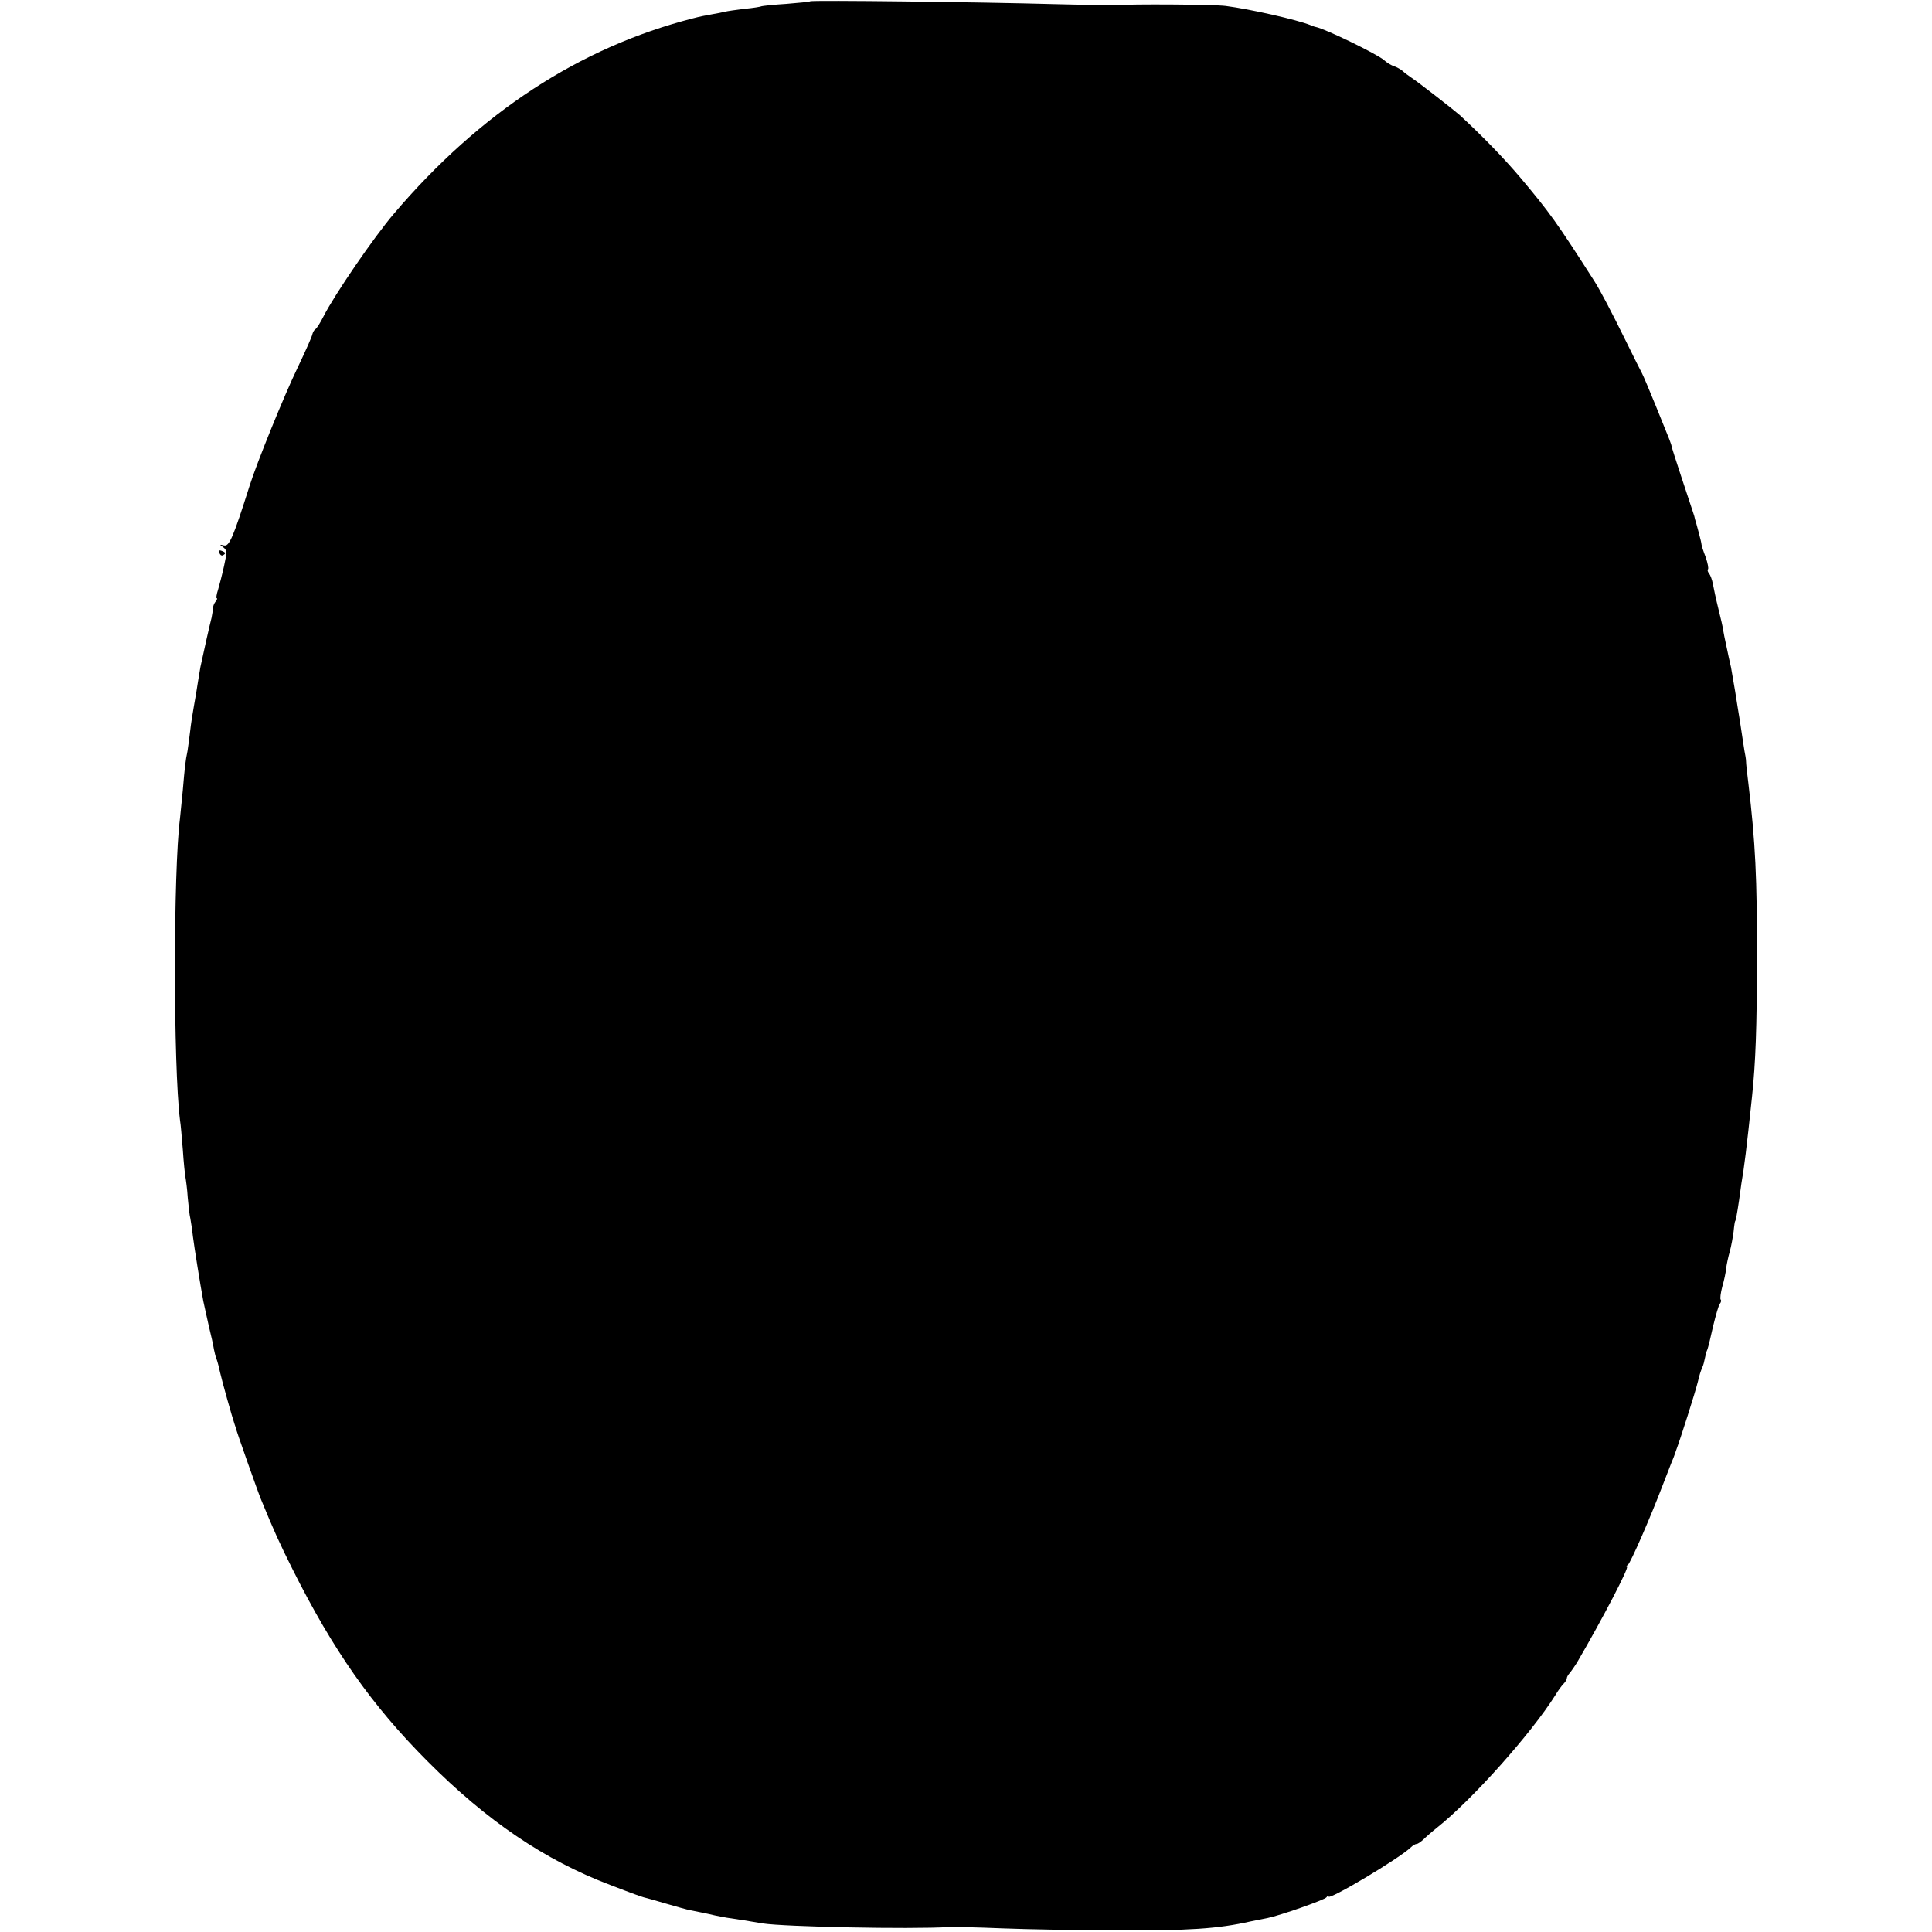
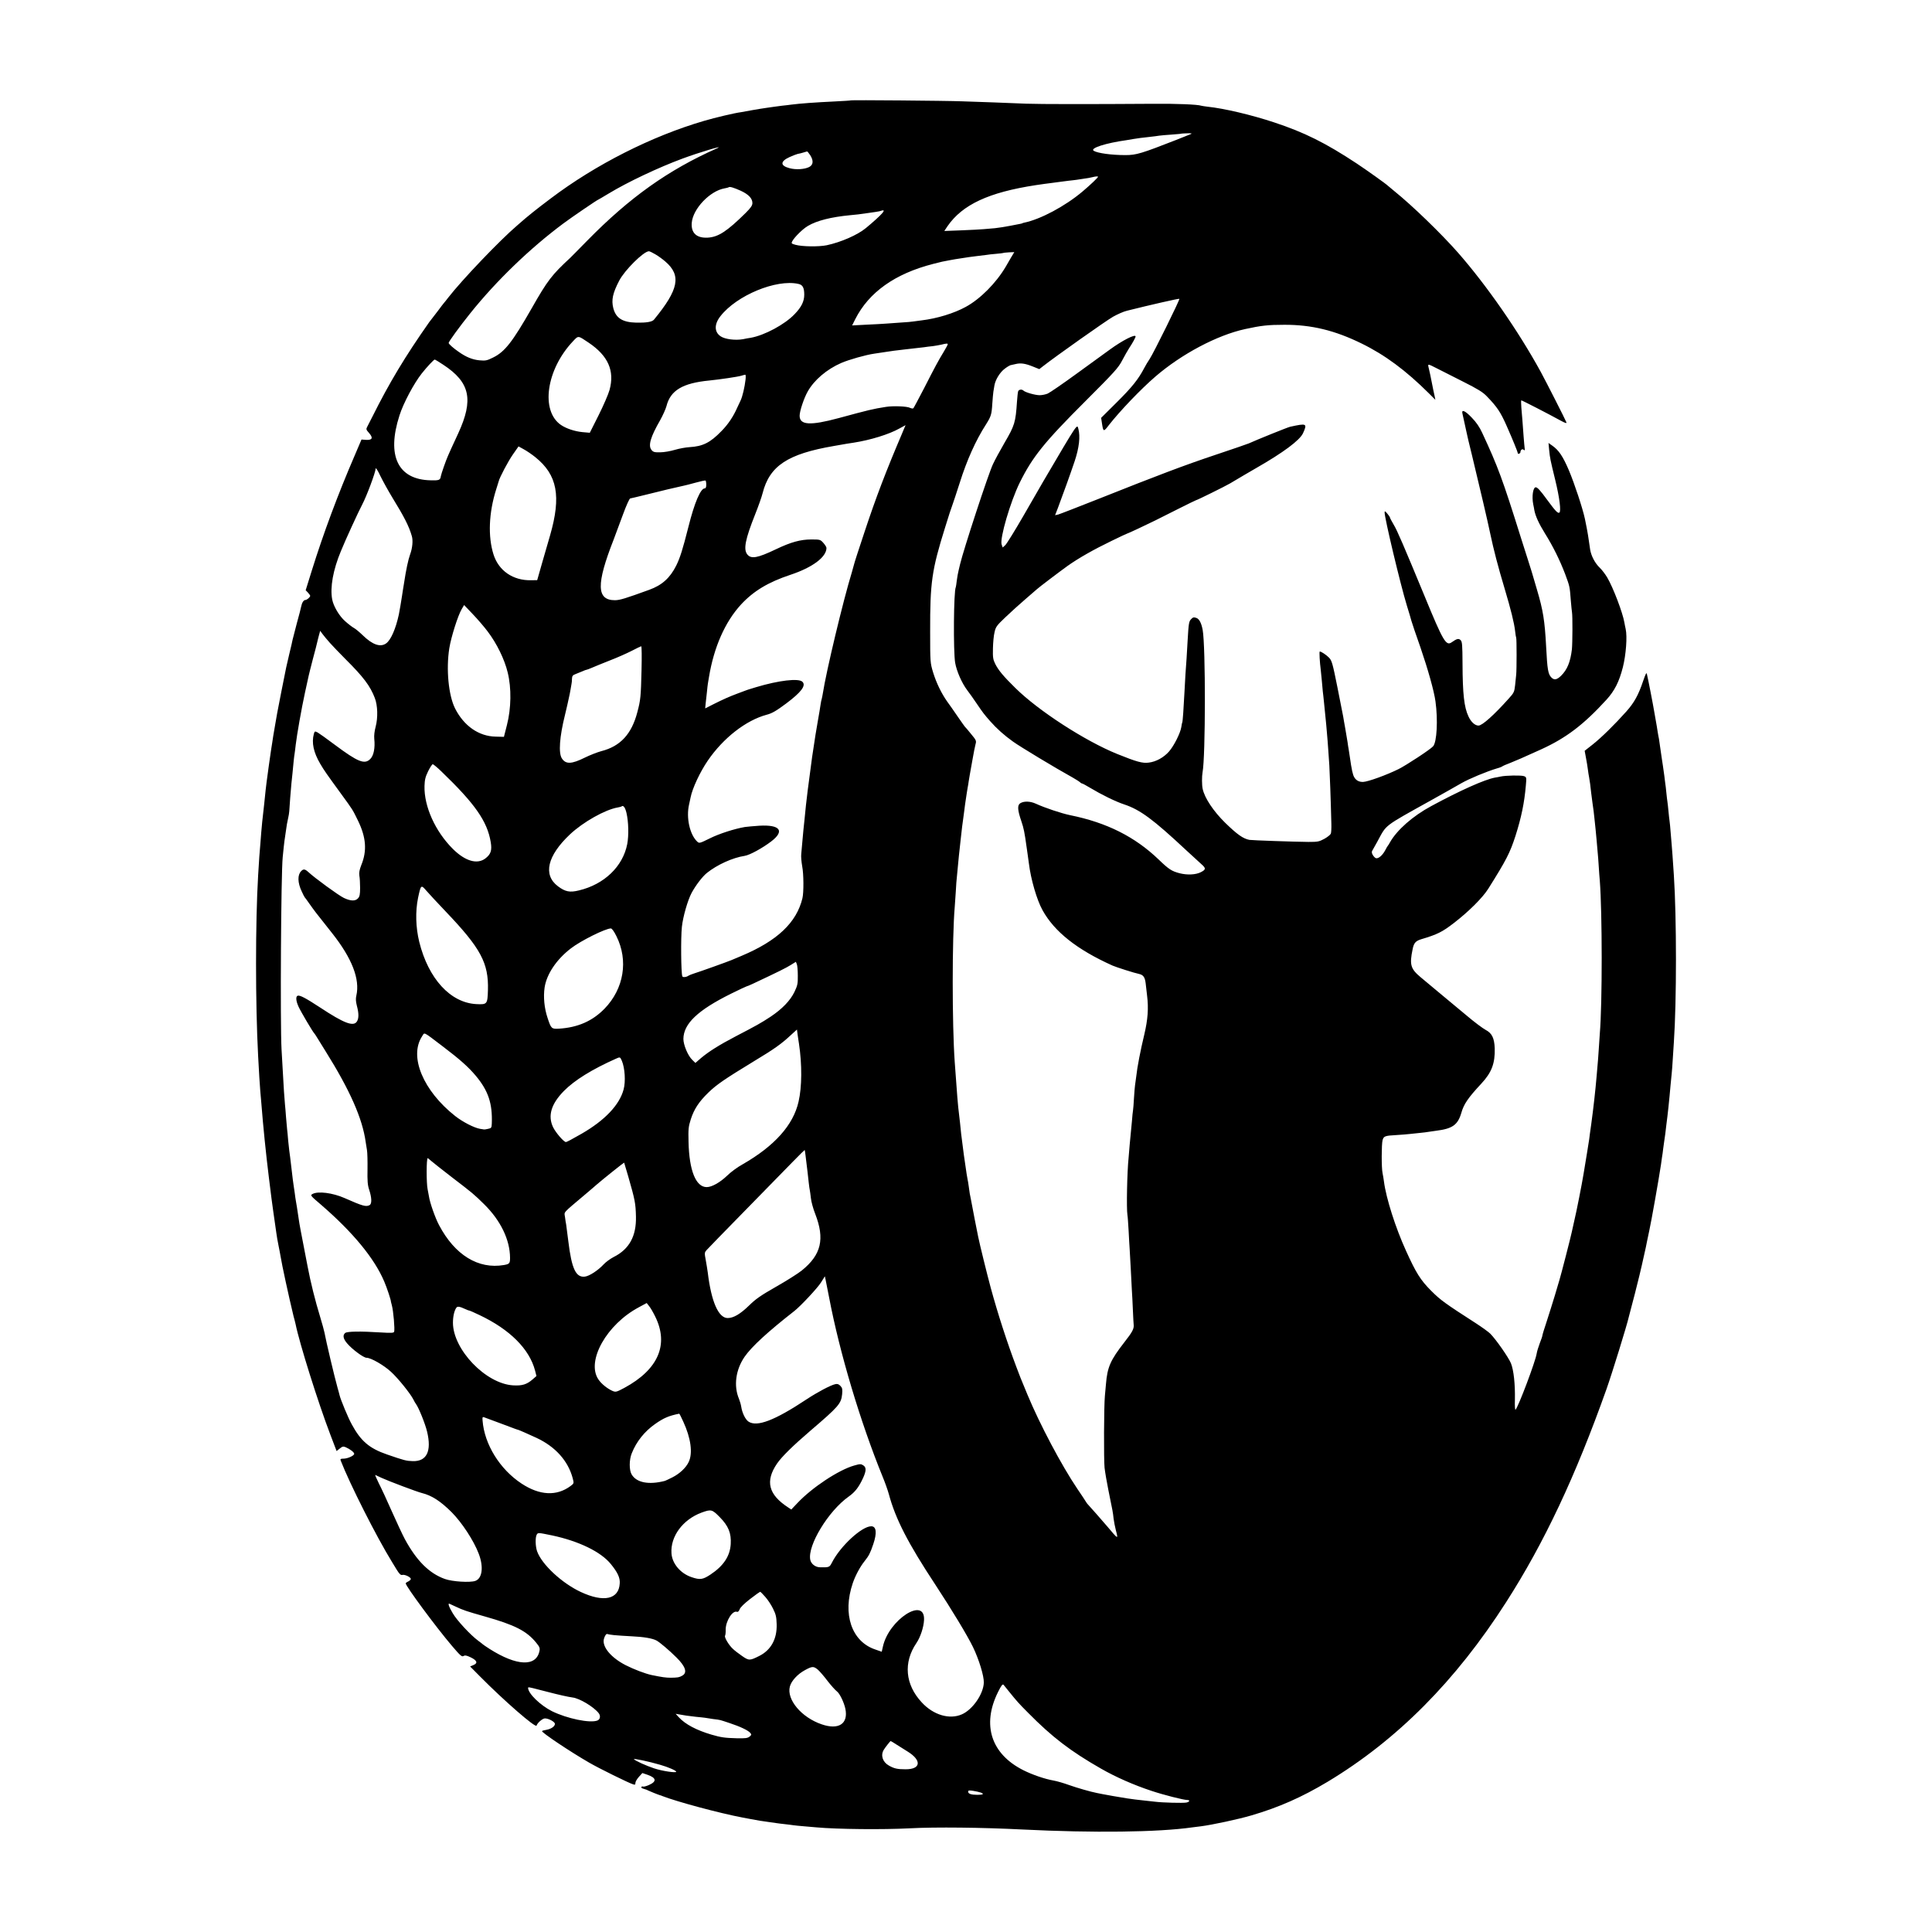
- <svg xmlns="http://www.w3.org/2000/svg" version="1.0" width="746pt" height="746pt" viewBox="0 0 746 746" preserveAspectRatio="xMidYMid meet">
-   <g transform="translate(0,746) scale(0.1,-0.1)" fill="#000000" stroke="none">
-     <path d="M3128 7455 c-1 -2 -43 -6 -92 -10 -50 -3 -92 -8 -95 -9 -3 -2 -33 -7 -66 -10 -33 -4 -67 -9 -75 -11 -8 -2 -31 -7 -50 -10 -19 -3 -53 -10 -75 -16 -437 -112 -822 -364 -1153 -753 -78 -91 -231 -315 -273 -398 -12 -24 -26 -46 -31 -49 -5 -3 -10 -12 -12 -20 -1 -8 -27 -66 -57 -129 -51 -105 -158 -369 -185 -455 -64 -202 -79 -236 -99 -231 -18 4 -18 4 -3 -7 15 -12 15 -19 3 -73 -7 -32 -18 -74 -23 -91 -6 -18 -8 -33 -5 -33 3 0 1 -6 -4 -12 -6 -7 -11 -20 -11 -28 0 -8 -3 -24 -5 -35 -5 -18 -33 -142 -43 -190 -2 -10 -6 -37 -10 -60 -3 -22 -10 -62 -15 -90 -5 -27 -12 -72 -15 -100 -3 -27 -8 -61 -10 -75 -8 -37 -11 -67 -18 -150 -4 -41 -9 -91 -11 -110 -26 -203 -26 -955 0 -1165 3 -16 7 -68 11 -115 3 -47 8 -94 10 -105 2 -11 7 -47 9 -80 3 -33 7 -69 10 -80 2 -11 7 -42 10 -70 6 -46 27 -178 40 -249 3 -15 13 -58 21 -95 9 -36 18 -77 20 -91 3 -14 7 -32 11 -40 3 -8 9 -31 13 -50 8 -36 47 -174 56 -200 3 -8 5 -15 5 -15 -2 0 87 -252 97 -275 50 -122 72 -170 122 -270 157 -313 305 -524 520 -740 231 -232 453 -382 705 -478 96 -37 117 -44 130 -48 6 -1 44 -12 85 -24 41 -12 84 -24 95 -26 24 -5 62 -12 95 -20 14 -3 35 -7 47 -9 29 -4 99 -15 138 -22 84 -13 564 -23 720 -14 17 1 109 -1 205 -5 96 -4 292 -7 435 -8 285 -1 397 6 525 35 25 5 54 11 65 13 45 9 221 70 227 80 4 6 8 8 8 3 0 -16 275 148 318 190 7 7 17 13 22 13 5 0 16 8 26 17 10 10 34 31 53 46 137 109 364 364 457 512 10 17 24 36 31 43 7 7 13 17 13 22 0 5 6 15 13 22 6 8 18 25 26 38 100 171 203 370 193 370 -4 0 -2 4 4 8 10 7 87 183 136 312 14 36 29 74 33 85 5 11 9 22 10 25 1 3 4 12 7 20 15 39 75 227 84 265 7 29 10 38 17 55 4 8 8 24 10 35 2 11 6 27 10 35 3 8 13 49 22 90 10 41 21 80 26 86 5 6 6 13 3 16 -3 3 0 26 6 49 7 24 14 56 15 71 2 15 8 44 14 65 6 21 12 56 15 78 2 22 5 40 6 40 2 0 8 32 15 80 3 22 7 51 9 65 11 63 20 135 41 335 14 131 19 273 19 530 1 313 -6 453 -33 680 -5 39 -9 77 -9 85 0 8 -3 26 -6 40 -2 14 -7 43 -10 65 -3 22 -8 51 -10 65 -2 14 -10 59 -16 100 -7 41 -14 83 -16 93 -2 9 -6 27 -9 40 -2 12 -8 36 -11 52 -4 17 -8 39 -10 50 -1 11 -10 49 -19 85 -9 36 -18 79 -21 95 -3 17 -10 35 -15 41 -5 6 -7 13 -4 16 3 3 -1 24 -9 47 -9 23 -16 45 -16 49 0 4 -5 25 -11 47 -6 22 -12 45 -14 50 -1 6 -4 17 -7 25 -18 53 -81 245 -83 254 -2 13 -3 15 -62 160 -24 59 -48 116 -53 125 -5 9 -31 61 -58 116 -62 126 -102 202 -126 240 -146 228 -171 263 -287 401 -62 73 -143 157 -233 240 -19 17 -161 128 -186 144 -12 8 -28 20 -34 26 -7 6 -21 14 -32 18 -11 3 -29 14 -40 24 -26 23 -227 121 -264 128 -3 0 -12 4 -20 7 -52 21 -234 62 -327 74 -48 6 -361 8 -428 3 -11 -1 -114 1 -230 4 -283 8 -942 16 -947 11z" />
-     <path d="M847 5325 c3 -8 9 -12 14 -9 12 7 11 11 -5 17 -10 4 -13 1 -9 -8z" />
+ <svg xmlns="http://www.w3.org/2000/svg" version="1.0" width="1800pt" height="1800pt" viewBox="0 0 1800 1800" preserveAspectRatio="xMidYMid meet">
+   <g transform="translate(0,1800) scale(0.1,-0.1)" fill="#000000" stroke="none">
+     <path d="M7928 17065 c-2 -2 -68 -6 -148 -10 -189 -9 -325 -19 -410 -30 -19 -3 -57 -7 -85 -10 -27 -3 -61 -8 -75 -10 -14 -2 -45 -7 -70 -10 -25 -3 -83 -13 -130 -21 -47 -9 -94 -17 -105 -19 -57 -7 -244 -51 -345 -81 -487 -142 -1011 -407 -1429 -723 -40 -31 -85 -65 -100 -76 -29 -22 -119 -94 -137 -110 -6 -5 -40 -35 -75 -65 -164 -140 -516 -509 -644 -674 -16 -21 -34 -44 -40 -50 -5 -6 -30 -38 -54 -71 -25 -33 -47 -62 -50 -65 -3 -3 -17 -21 -31 -40 -225 -320 -373 -566 -532 -885 -17 -33 -37 -73 -45 -88 -14 -26 -13 -29 17 -63 39 -45 28 -66 -32 -62 l-40 3 -64 -150 c-155 -359 -290 -721 -400 -1074 l-56 -180 21 -22 c12 -13 21 -26 21 -30 0 -13 -31 -39 -45 -39 -16 0 -32 -25 -39 -61 -2 -13 -20 -82 -40 -154 -19 -71 -37 -141 -40 -155 -2 -14 -16 -72 -30 -130 -13 -58 -27 -116 -30 -130 -3 -14 -23 -115 -45 -225 -37 -187 -47 -243 -57 -305 -6 -36 -14 -82 -18 -105 -2 -11 -6 -41 -10 -66 -4 -25 -9 -57 -11 -70 -2 -13 -11 -76 -20 -139 -8 -63 -18 -133 -21 -155 -3 -22 -7 -56 -9 -75 -2 -19 -8 -80 -14 -135 -19 -168 -20 -177 -27 -260 -3 -44 -7 -96 -9 -115 -4 -36 -13 -161 -20 -285 -26 -434 -26 -1199 0 -1685 7 -141 16 -277 20 -325 3 -27 7 -79 10 -115 16 -207 43 -473 70 -690 24 -193 27 -219 40 -310 2 -14 7 -45 10 -70 3 -25 8 -56 10 -70 2 -14 7 -45 10 -70 3 -25 12 -76 20 -115 8 -38 16 -83 19 -100 12 -77 76 -372 121 -558 2 -10 7 -27 10 -37 3 -10 7 -27 9 -37 35 -174 209 -729 324 -1030 l58 -152 29 23 c25 20 33 22 55 13 41 -18 80 -47 80 -62 0 -17 -61 -45 -100 -45 -26 0 -31 -3 -26 -17 84 -217 335 -714 479 -947 7 -11 27 -43 44 -72 25 -40 37 -51 52 -47 24 6 84 -24 78 -40 -2 -7 -13 -16 -25 -22 -12 -5 -22 -13 -22 -17 0 -26 281 -406 429 -580 79 -93 94 -106 109 -97 14 9 29 6 67 -12 60 -29 69 -54 26 -72 l-31 -13 94 -95 c225 -227 517 -481 525 -456 8 26 56 67 78 67 35 0 93 -32 93 -51 0 -24 -36 -48 -82 -56 -21 -3 -38 -8 -38 -12 1 -16 260 -190 439 -293 87 -51 369 -190 409 -202 18 -6 22 -4 22 13 0 12 15 37 33 57 l32 35 47 -16 c84 -29 89 -63 13 -96 -25 -11 -49 -17 -54 -14 -5 3 -12 1 -16 -5 -3 -5 7 -12 22 -16 15 -4 33 -10 38 -14 8 -5 100 -42 115 -46 3 0 12 -3 20 -7 132 -52 533 -160 750 -201 14 -3 50 -9 80 -15 64 -12 98 -18 160 -26 25 -3 56 -8 70 -10 14 -2 50 -7 80 -10 30 -3 66 -8 80 -10 14 -2 59 -7 100 -10 41 -4 93 -8 115 -10 196 -18 623 -22 870 -9 242 13 676 8 1050 -11 661 -33 1265 -26 1585 20 14 2 50 6 80 10 102 13 350 66 468 101 257 75 471 170 710 313 647 389 1194 939 1665 1675 354 552 646 1172 935 1986 51 144 190 593 207 670 2 8 17 67 34 130 17 63 33 126 36 140 3 14 10 41 15 60 10 35 65 274 74 320 3 14 8 39 11 55 5 26 12 58 21 100 18 80 89 480 109 615 2 14 6 43 9 65 4 22 9 58 11 79 3 22 7 51 9 65 8 49 15 106 21 161 4 30 8 66 10 80 4 28 15 135 20 189 3 41 15 159 20 211 2 19 7 80 10 135 4 55 8 125 10 155 26 378 26 1162 0 1555 -10 155 -17 247 -20 281 -2 22 -7 75 -10 119 -3 44 -8 91 -10 105 -2 14 -7 54 -10 90 -3 36 -8 76 -10 90 -2 14 -7 52 -10 85 -3 33 -8 75 -11 93 -2 17 -6 47 -8 65 -8 61 -19 132 -22 151 -2 11 -8 54 -14 96 -6 42 -12 86 -14 97 -3 11 -7 38 -11 59 -6 43 -8 51 -30 177 -14 85 -59 316 -71 366 -4 20 -11 6 -35 -63 -44 -131 -83 -202 -157 -285 -107 -120 -232 -243 -313 -307 l-75 -59 12 -65 c7 -36 15 -85 18 -110 3 -25 8 -56 11 -70 6 -30 14 -90 20 -150 3 -25 8 -63 11 -85 11 -76 13 -90 19 -150 9 -85 13 -120 20 -200 3 -38 8 -90 10 -115 3 -25 7 -83 10 -130 3 -47 7 -107 10 -135 23 -297 24 -1143 0 -1425 -1 -19 -6 -87 -10 -150 -4 -63 -9 -128 -11 -145 -2 -16 -6 -64 -9 -105 -11 -128 -28 -284 -50 -445 -9 -60 -17 -123 -19 -140 -4 -25 -32 -205 -52 -320 -15 -94 -68 -362 -86 -435 -11 -47 -22 -96 -24 -108 -7 -38 -104 -414 -115 -447 -5 -16 -25 -82 -43 -145 -19 -63 -53 -171 -75 -239 -23 -68 -41 -128 -41 -134 0 -6 -11 -38 -24 -71 -13 -34 -26 -77 -29 -96 -10 -71 -170 -495 -197 -524 -5 -5 -8 36 -6 91 3 148 -11 277 -37 342 -23 55 -139 222 -193 276 -15 15 -73 57 -128 93 -295 190 -334 218 -422 306 -100 100 -142 168 -236 376 -96 211 -184 486 -204 642 -3 24 -9 59 -13 78 -11 50 -10 269 0 307 11 38 21 42 130 48 46 3 102 7 124 10 22 3 65 7 95 10 30 3 66 7 80 10 14 2 45 7 70 10 152 19 202 54 235 167 23 82 64 141 186 272 97 104 129 190 125 330 -4 96 -26 140 -85 171 -25 13 -107 74 -181 137 -75 62 -187 156 -250 208 -62 52 -141 118 -175 146 -93 78 -104 116 -74 260 11 58 28 77 79 93 152 45 199 69 306 152 139 107 268 236 320 319 168 267 202 334 253 491 55 173 83 308 97 471 7 76 6 78 -18 87 -25 9 -169 7 -218 -4 -14 -3 -38 -8 -53 -10 -96 -18 -324 -120 -592 -265 -173 -93 -320 -223 -385 -338 -8 -15 -17 -29 -20 -32 -3 -3 -15 -23 -26 -45 -26 -47 -64 -78 -86 -70 -8 3 -21 17 -29 31 -11 21 -11 29 1 47 7 12 27 47 43 77 88 162 50 133 502 385 110 61 237 133 282 159 72 41 232 108 333 138 19 5 40 13 45 17 6 5 40 20 78 34 74 30 92 38 287 126 234 107 396 231 608 463 75 83 117 165 152 302 29 116 42 284 26 356 -3 14 -9 41 -12 60 -15 90 -104 325 -160 420 -18 30 -49 71 -69 90 -45 43 -80 110 -90 170 -3 25 -9 59 -11 75 -3 17 -7 44 -9 60 -4 27 -16 89 -29 152 -21 98 -97 328 -149 451 -56 131 -94 188 -156 231 l-34 24 6 -64 c8 -80 10 -89 58 -286 39 -161 55 -288 37 -299 -14 -9 -36 14 -111 116 -67 92 -93 120 -109 120 -25 0 -38 -86 -23 -160 3 -14 8 -38 10 -53 10 -54 42 -125 98 -215 78 -125 140 -252 189 -380 43 -116 43 -116 53 -248 4 -49 9 -98 11 -109 6 -33 5 -286 -1 -345 -14 -117 -43 -189 -101 -246 -39 -38 -64 -42 -89 -17 -32 31 -39 74 -50 288 -13 244 -28 337 -85 530 -12 39 -23 77 -25 85 -4 18 -43 144 -55 180 -5 14 -36 113 -70 220 -171 546 -214 662 -360 976 -25 55 -56 100 -97 142 -61 65 -98 81 -88 40 13 -58 34 -155 39 -178 2 -14 25 -110 51 -215 78 -324 144 -605 170 -730 31 -147 70 -298 135 -515 57 -191 87 -312 96 -390 3 -30 8 -58 10 -62 5 -8 5 -300 0 -343 -2 -16 -6 -61 -10 -98 -7 -64 -11 -72 -59 -125 -137 -153 -247 -252 -282 -252 -33 0 -70 33 -94 86 -40 85 -54 209 -55 491 -1 177 -3 204 -18 219 -18 18 -35 14 -83 -20 -52 -37 -79 8 -252 429 -197 476 -255 612 -289 668 -19 32 -34 61 -34 65 0 4 -11 21 -25 37 -19 23 -24 26 -25 12 -1 -51 147 -671 206 -864 20 -65 40 -131 44 -148 4 -16 42 -128 84 -247 69 -201 127 -406 140 -503 24 -172 13 -379 -22 -418 -25 -29 -246 -174 -321 -212 -111 -55 -284 -118 -331 -120 -37 -1 -65 13 -83 44 -14 25 -23 63 -42 196 -4 22 -8 51 -10 65 -3 14 -7 43 -10 65 -3 22 -13 78 -21 125 -8 47 -18 99 -20 115 -3 17 -28 140 -54 274 -44 220 -52 247 -77 273 -25 26 -73 58 -87 58 -6 0 0 -102 9 -170 2 -19 7 -64 10 -100 3 -36 7 -81 9 -100 3 -19 7 -64 11 -100 3 -36 8 -81 10 -100 2 -19 7 -69 11 -110 3 -41 8 -88 9 -105 2 -16 6 -75 10 -130 4 -55 8 -120 10 -145 3 -39 14 -333 19 -547 1 -39 -1 -80 -5 -90 -4 -10 -31 -32 -60 -48 -50 -27 -62 -29 -149 -29 -128 1 -528 15 -549 19 -59 11 -114 50 -227 160 -108 106 -191 230 -209 315 -8 35 -8 118 -1 155 28 145 29 1174 1 1326 -12 65 -32 103 -59 112 -23 8 -32 6 -47 -10 -22 -21 -25 -40 -34 -198 -3 -60 -8 -137 -10 -170 -7 -89 -14 -196 -20 -320 -7 -142 -16 -269 -20 -275 -2 -3 -6 -23 -9 -44 -9 -57 -68 -174 -114 -227 -49 -56 -121 -96 -189 -104 -58 -8 -113 7 -296 81 -300 122 -732 402 -946 613 -112 110 -157 164 -188 224 -21 43 -24 60 -22 145 1 53 7 121 15 152 11 50 20 62 101 139 48 46 133 123 188 170 55 47 102 88 105 91 10 11 217 168 287 218 100 71 242 152 410 233 78 38 144 69 147 69 6 0 176 80 261 122 33 17 131 66 217 109 87 44 160 79 162 79 9 0 268 128 316 156 25 15 83 49 130 77 47 27 99 58 115 67 250 143 405 258 435 324 41 91 35 94 -120 60 -21 -4 -315 -123 -385 -155 -11 -5 -147 -52 -303 -104 -302 -101 -536 -190 -1097 -413 -192 -76 -362 -142 -377 -146 l-28 -6 26 67 c49 130 117 319 157 438 41 124 53 227 34 299 -13 47 1 69 -327 -489 -26 -44 -110 -191 -188 -326 -78 -135 -153 -256 -166 -268 l-24 -22 -10 28 c-19 56 82 400 168 575 119 241 230 379 615 763 269 269 304 308 339 375 21 41 52 94 67 118 30 45 59 97 59 107 0 26 -122 -36 -240 -122 -41 -30 -181 -131 -310 -225 -129 -94 -250 -177 -269 -185 -19 -8 -53 -15 -75 -15 -41 0 -133 26 -151 43 -14 14 -42 11 -49 -6 -3 -8 -8 -52 -11 -97 -13 -194 -21 -221 -117 -385 -41 -71 -89 -159 -107 -198 -43 -90 -275 -799 -306 -931 -2 -10 -9 -37 -14 -59 -6 -22 -13 -65 -17 -95 -3 -30 -8 -57 -9 -60 -20 -34 -24 -599 -6 -705 14 -80 63 -190 112 -255 19 -25 59 -80 88 -124 59 -87 69 -100 126 -165 62 -70 130 -131 214 -191 67 -48 390 -243 556 -335 30 -17 60 -36 67 -43 7 -7 16 -12 20 -12 5 0 36 -17 71 -38 108 -65 240 -130 322 -157 147 -49 268 -138 575 -425 58 -53 123 -113 144 -132 43 -38 42 -49 -6 -74 -47 -24 -126 -28 -197 -10 -74 19 -102 37 -196 128 -221 212 -483 344 -824 413 -82 17 -235 68 -320 107 -52 24 -112 26 -146 4 -28 -18 -25 -63 11 -168 22 -65 29 -99 49 -243 3 -22 7 -53 10 -70 2 -16 7 -52 11 -80 18 -147 74 -340 127 -435 111 -201 321 -367 652 -516 34 -15 206 -70 247 -78 40 -9 55 -30 62 -88 3 -29 9 -80 13 -113 15 -120 7 -224 -26 -364 -35 -145 -66 -304 -75 -391 -4 -30 -9 -66 -11 -80 -2 -14 -7 -68 -10 -121 -3 -53 -7 -105 -9 -115 -2 -10 -7 -55 -10 -99 -4 -44 -9 -96 -11 -115 -2 -19 -7 -66 -10 -105 -3 -38 -8 -92 -10 -120 -14 -131 -21 -477 -11 -535 3 -14 7 -79 11 -145 3 -66 8 -145 10 -175 2 -30 6 -111 10 -180 3 -69 8 -156 10 -195 3 -38 7 -126 10 -194 3 -68 6 -126 7 -130 5 -40 -11 -70 -87 -167 -130 -167 -158 -231 -171 -389 -3 -38 -8 -88 -10 -110 -9 -90 -11 -596 -3 -670 5 -43 21 -136 35 -205 43 -212 42 -204 49 -268 4 -30 13 -78 21 -108 23 -88 24 -89 -76 30 -30 36 -182 209 -190 216 -3 3 -9 13 -15 22 -5 9 -40 62 -77 116 -148 219 -350 601 -464 875 -62 149 -78 188 -105 262 -89 236 -173 497 -238 735 -34 125 -105 414 -117 475 -2 11 -8 43 -14 70 -14 70 -17 84 -56 290 -2 11 -6 31 -9 45 -2 14 -7 45 -10 70 -3 25 -8 52 -10 60 -4 18 -9 48 -35 230 -10 74 -21 162 -25 195 -7 72 -14 137 -20 185 -10 74 -19 189 -40 485 -25 350 -25 1155 0 1445 2 25 6 90 10 145 3 55 7 116 10 135 2 19 7 67 10 105 7 75 8 87 25 240 11 101 18 160 25 205 2 14 6 48 10 75 3 28 8 61 10 75 9 64 18 117 21 135 3 11 6 36 9 55 3 19 7 46 10 60 3 14 14 77 25 140 11 63 24 130 29 147 9 31 6 37 -42 95 -28 35 -54 65 -58 68 -3 3 -33 46 -67 95 -34 50 -78 113 -98 140 -53 75 -101 174 -131 272 -26 87 -27 93 -27 378 -1 460 15 573 139 970 30 99 62 196 70 215 7 19 37 109 66 200 67 213 149 396 246 547 46 73 52 91 58 191 3 48 8 98 10 112 3 14 7 41 10 60 9 53 52 122 95 154 22 17 46 31 52 33 7 1 29 6 49 11 48 12 90 6 162 -23 l60 -24 36 28 c112 88 587 424 651 460 41 23 99 49 130 56 215 54 483 115 488 111 6 -7 -240 -505 -276 -559 -16 -23 -39 -62 -52 -87 -54 -103 -113 -177 -253 -316 l-148 -147 7 -46 c13 -86 15 -87 64 -23 104 133 300 338 435 454 244 210 574 385 835 442 150 33 216 40 365 40 254 1 471 -52 720 -174 219 -107 414 -252 628 -465 l60 -60 -7 35 c-4 19 -9 44 -12 55 -5 26 -23 114 -28 140 -3 11 -9 39 -14 62 -11 47 -16 47 83 -3 33 -17 139 -70 235 -119 139 -70 185 -98 223 -138 97 -100 128 -148 185 -277 57 -129 102 -240 102 -250 0 -7 6 -10 13 -7 6 2 12 8 12 13 1 22 17 35 30 24 11 -9 13 -7 10 12 -2 13 -6 64 -10 113 -9 127 -14 190 -21 268 -3 37 -3 67 0 67 7 0 262 -131 363 -187 50 -27 61 -30 56 -16 -9 24 -190 380 -238 468 -209 382 -506 809 -772 1112 -155 176 -423 436 -593 573 -30 25 -57 47 -60 50 -14 15 -198 146 -290 207 -291 192 -488 290 -770 383 -211 70 -466 130 -620 146 -25 3 -51 7 -58 9 -33 12 -237 20 -447 18 -584 -4 -1052 -4 -1185 1 -80 3 -217 9 -305 12 -88 3 -218 7 -290 10 -151 6 -1033 13 -1037 9z m3167 -314 c-11 -5 -72 -29 -135 -54 -327 -128 -374 -142 -475 -142 -131 0 -259 18 -295 40 -38 24 111 72 305 99 22 4 51 8 65 11 36 6 86 13 155 20 33 4 71 8 85 11 14 2 66 7 115 10 50 4 91 7 92 9 2 1 26 2 55 3 38 1 47 -1 33 -7z m-4415 -133 c-455 -202 -814 -458 -1207 -858 -78 -80 -151 -153 -161 -163 -170 -157 -211 -210 -357 -467 -181 -317 -252 -408 -361 -461 -58 -29 -70 -31 -127 -26 -65 6 -124 30 -192 78 -51 35 -95 74 -95 84 0 12 103 154 202 277 243 303 556 605 868 837 72 54 317 221 324 221 2 0 45 26 97 57 177 107 462 242 689 326 157 58 401 131 320 95z m868 -63 c33 -51 30 -91 -9 -111 -43 -22 -125 -27 -183 -11 -88 23 -88 63 -1 103 30 14 65 27 77 30 13 2 37 8 53 13 17 5 32 10 35 10 3 0 15 -15 28 -34z m2682 -202 c0 -8 -73 -77 -144 -137 -161 -136 -392 -260 -546 -291 -8 -2 -15 -4 -15 -5 0 -2 -10 -4 -115 -24 -47 -9 -110 -19 -140 -22 -30 -2 -77 -6 -105 -9 -27 -3 -121 -7 -209 -11 l-158 -6 30 45 c139 201 384 315 822 382 52 8 118 17 145 20 28 4 61 8 75 10 14 2 52 7 85 11 33 3 67 8 76 9 9 2 39 6 66 10 28 3 63 10 79 14 32 8 54 10 54 4z m-3329 -130 c73 -34 109 -71 109 -115 0 -22 -14 -43 -62 -91 -174 -172 -255 -225 -353 -231 -105 -6 -158 43 -150 139 11 130 169 296 305 320 19 3 36 8 39 10 8 9 47 -3 112 -32z m1318 -210 c-19 -23 -85 -83 -152 -138 -77 -64 -233 -132 -365 -160 -74 -15 -227 -13 -290 4 -39 11 -41 13 -31 33 21 39 100 117 146 143 84 50 217 83 393 100 57 5 92 9 165 20 11 1 43 6 70 10 28 4 52 9 54 11 2 2 11 4 18 4 10 0 8 -8 -8 -27z m-2114 -382 c28 -16 69 -46 93 -67 152 -130 126 -261 -105 -542 -17 -21 -72 -30 -165 -28 -128 3 -190 42 -214 135 -19 76 -6 139 55 256 50 97 226 272 276 274 6 1 33 -12 60 -28z m3316 -28 c-15 -26 -39 -66 -51 -88 -89 -151 -236 -300 -372 -374 -109 -60 -269 -109 -413 -126 -27 -3 -61 -8 -75 -10 -14 -3 -65 -7 -115 -10 -49 -4 -112 -8 -140 -10 -27 -2 -110 -7 -183 -10 l-133 -7 29 58 c127 251 370 424 725 515 86 22 86 22 157 35 25 4 47 8 50 9 3 1 32 5 65 10 33 5 62 9 65 10 3 1 34 5 70 9 36 4 76 9 90 11 14 3 54 7 89 10 36 3 66 7 68 8 1 2 25 4 53 6 l50 2 -29 -48z m-1983 -248 c40 -8 55 -35 55 -100 0 -63 -26 -116 -90 -182 -91 -96 -280 -197 -408 -220 -16 -2 -49 -8 -72 -13 -72 -13 -167 -1 -208 26 -61 40 -62 113 -3 188 151 194 520 347 726 301z m-1953 -548 c181 -122 243 -262 194 -440 -11 -40 -57 -146 -102 -236 l-82 -163 -68 6 c-73 7 -151 33 -201 67 -191 131 -137 515 111 778 53 56 45 57 148 -12z m3345 -14 c0 -5 -16 -35 -36 -68 -50 -82 -82 -141 -186 -345 -50 -96 -94 -179 -98 -183 -4 -5 -18 -3 -31 3 -27 15 -159 20 -226 9 -122 -19 -161 -29 -438 -104 -267 -72 -365 -66 -365 22 0 43 40 163 75 225 60 107 177 207 312 266 71 31 230 76 308 87 22 4 67 10 100 15 60 10 96 14 190 25 102 11 141 16 175 20 19 3 55 8 80 10 25 3 61 10 80 14 47 12 60 12 60 4z m-4699 -192 c249 -164 283 -324 138 -639 -62 -134 -76 -164 -94 -206 -22 -49 -64 -171 -68 -193 -5 -36 -16 -40 -94 -38 -306 6 -413 228 -291 605 36 114 135 299 207 390 48 61 113 130 121 130 4 0 41 -22 81 -49z m2815 -138 c-8 -71 -29 -158 -45 -192 -5 -9 -18 -38 -31 -66 -37 -85 -86 -158 -147 -220 -106 -110 -176 -144 -300 -151 -34 -2 -95 -13 -135 -25 -40 -12 -101 -23 -136 -23 -55 -1 -66 2 -82 22 -33 40 -10 120 81 278 25 45 51 103 58 129 37 148 150 216 401 240 98 10 261 34 295 44 17 5 34 10 38 10 5 1 6 -20 3 -46z m1457 -505 c-146 -342 -243 -595 -349 -916 -52 -156 -96 -291 -97 -300 -2 -9 -11 -42 -20 -72 -81 -263 -240 -928 -271 -1131 -3 -20 -8 -42 -10 -50 -3 -8 -8 -32 -11 -54 -3 -22 -14 -89 -25 -150 -21 -123 -26 -151 -35 -215 -10 -65 -14 -91 -19 -125 -4 -27 -27 -201 -41 -310 -8 -60 -25 -213 -30 -275 -3 -30 -8 -73 -10 -95 -2 -22 -7 -71 -10 -110 -3 -38 -8 -89 -10 -112 -3 -23 2 -74 9 -115 14 -70 15 -244 2 -297 -55 -227 -234 -396 -566 -536 -36 -15 -78 -33 -95 -40 -35 -15 -292 -107 -350 -125 -22 -7 -44 -16 -50 -20 -19 -14 -54 -18 -58 -6 -12 32 -15 359 -4 461 10 94 54 247 90 315 39 72 100 152 143 187 95 76 239 142 351 159 48 7 168 73 250 136 126 97 81 156 -112 145 -55 -4 -116 -9 -135 -12 -99 -17 -241 -63 -327 -106 -91 -45 -98 -47 -115 -32 -71 64 -107 224 -78 348 5 22 11 51 14 65 16 84 88 238 160 343 145 212 356 376 549 428 50 13 88 35 182 105 140 105 187 167 151 202 -35 35 -221 13 -431 -50 -38 -12 -72 -22 -75 -23 -3 -1 -14 -5 -25 -9 -11 -4 -45 -17 -75 -28 -75 -28 -131 -53 -223 -99 l-77 -39 4 42 c3 24 8 72 12 108 3 36 8 72 9 80 1 8 6 35 10 60 46 280 150 516 299 678 118 127 254 208 461 277 205 68 335 165 335 250 0 8 -13 29 -29 47 -28 31 -31 32 -112 32 -101 0 -191 -25 -329 -91 -174 -83 -232 -93 -268 -48 -37 47 -19 140 74 374 30 75 61 163 69 196 65 255 233 366 665 440 52 9 106 18 120 21 14 2 43 7 65 10 154 24 327 77 425 132 30 17 56 31 57 31 0 1 -15 -36 -34 -81z m-3416 -217 c206 -165 243 -364 138 -729 -14 -48 -46 -161 -73 -252 l-47 -165 -59 -1 c-167 -3 -300 89 -348 240 -53 168 -44 388 24 604 12 37 22 72 24 77 7 34 90 191 134 253 l51 73 49 -27 c28 -15 76 -48 107 -73z m-1332 -376 c111 -181 155 -266 182 -360 12 -40 6 -111 -16 -170 -18 -51 -37 -138 -57 -270 -2 -16 -6 -41 -9 -55 -2 -14 -7 -43 -10 -65 -5 -35 -23 -141 -29 -170 -29 -134 -74 -237 -118 -269 -54 -39 -128 -13 -219 76 -30 29 -66 59 -81 67 -15 8 -52 36 -82 63 -56 49 -109 140 -121 203 -21 113 8 275 81 450 42 104 166 373 199 435 40 75 124 299 125 335 1 11 21 -20 44 -70 24 -49 74 -139 111 -200z m2925 119 c0 -23 -5 -34 -14 -34 -39 0 -96 -134 -152 -358 -54 -213 -78 -289 -114 -362 -58 -115 -132 -182 -251 -225 -223 -81 -272 -96 -318 -97 -174 -1 -178 147 -13 567 19 50 58 155 87 234 30 82 59 145 66 147 8 1 70 16 139 33 117 30 320 78 365 87 11 2 58 14 105 27 47 13 88 22 93 20 4 -2 7 -20 7 -39z m-2036 -1368 c85 -112 157 -260 186 -381 36 -145 33 -334 -7 -490 l-28 -110 -77 2 c-157 3 -295 99 -378 262 -61 121 -85 365 -54 561 17 106 80 304 115 364 l23 39 80 -84 c45 -47 108 -120 140 -163z m-1470 -106 c27 -30 92 -98 144 -150 169 -168 231 -251 274 -363 27 -70 30 -183 8 -267 -11 -41 -16 -83 -13 -113 9 -84 -5 -157 -37 -188 -53 -54 -115 -29 -332 133 -73 55 -145 106 -159 114 -26 13 -27 12 -35 -14 -22 -82 -3 -172 60 -279 38 -64 57 -91 191 -275 115 -158 108 -147 160 -253 76 -156 86 -281 31 -415 -17 -44 -22 -70 -18 -98 4 -20 7 -71 7 -113 0 -62 -4 -81 -19 -98 -25 -28 -68 -27 -132 3 -47 22 -271 185 -332 242 -31 28 -45 30 -66 8 -35 -35 -34 -107 5 -189 12 -27 25 -52 28 -55 3 -3 22 -28 41 -56 19 -28 49 -68 65 -89 17 -21 50 -64 75 -95 25 -31 59 -74 75 -95 185 -234 260 -428 225 -581 -7 -29 -5 -55 5 -95 19 -71 19 -119 -1 -148 -33 -47 -120 -14 -341 132 -136 89 -189 117 -210 110 -19 -7 -16 -48 8 -101 19 -43 135 -240 149 -252 3 -3 10 -14 17 -25 6 -11 46 -75 88 -142 225 -360 342 -624 372 -843 3 -19 8 -53 12 -75 4 -22 6 -102 5 -178 -2 -109 1 -148 15 -190 25 -76 27 -133 4 -145 -33 -17 -61 -10 -233 66 -111 49 -248 66 -298 38 -23 -12 -21 -15 80 -101 297 -257 496 -498 588 -715 24 -55 65 -179 62 -187 0 -2 4 -17 9 -35 14 -51 29 -223 21 -246 -4 -11 -29 -12 -126 -6 -189 12 -311 10 -330 -5 -25 -21 -19 -54 19 -98 48 -56 152 -133 180 -133 41 0 161 -69 228 -131 65 -59 180 -202 208 -257 7 -15 18 -34 24 -42 26 -34 87 -186 104 -258 44 -183 -3 -279 -134 -275 -60 2 -77 6 -239 62 -165 57 -244 124 -329 281 -32 57 -103 228 -113 270 -2 8 -10 40 -19 70 -27 95 -108 437 -122 515 -3 17 -21 82 -40 145 -45 146 -90 326 -117 470 -70 360 -76 395 -81 430 -14 94 -25 168 -29 185 -2 11 -7 43 -10 70 -4 28 -9 61 -11 75 -4 23 -7 50 -20 160 -8 69 -17 143 -20 160 -1 8 -6 50 -10 92 -3 43 -8 90 -10 106 -2 15 -6 66 -10 112 -3 47 -8 101 -10 120 -4 36 -14 184 -20 305 -2 39 -8 133 -12 210 -13 235 -5 1637 11 1790 2 17 6 61 10 98 4 37 9 76 11 85 1 9 6 37 9 62 6 47 11 75 22 125 8 35 10 55 18 185 4 52 9 111 11 130 2 19 7 62 10 95 9 97 15 158 20 185 2 14 7 50 10 80 11 94 54 338 86 485 17 77 33 149 35 160 2 11 20 81 39 155 20 74 38 144 40 155 2 11 10 40 16 64 l12 44 21 -29 c12 -16 43 -54 70 -84z m2903 -252 c-6 -250 -9 -280 -39 -393 -53 -204 -158 -318 -335 -363 -37 -10 -106 -37 -153 -60 -125 -62 -179 -64 -215 -8 -33 50 -22 201 29 406 9 36 18 74 20 85 3 11 9 41 15 68 6 26 14 64 17 85 4 20 8 44 9 52 2 8 4 29 4 46 1 26 7 34 34 44 17 7 46 19 64 26 17 8 34 14 38 14 3 0 25 8 48 18 23 10 98 41 167 68 68 26 160 67 205 90 44 23 84 42 89 43 5 0 6 -97 3 -221z m-1865 -945 c314 -302 428 -465 460 -659 13 -77 1 -113 -50 -152 -76 -58 -188 -25 -302 88 -165 164 -270 397 -265 587 2 59 8 85 34 138 18 36 37 65 43 65 5 0 42 -30 80 -67z m1725 -388 c19 -83 22 -207 7 -288 -40 -209 -214 -377 -451 -433 -85 -21 -127 -12 -195 39 -141 106 -99 284 112 483 122 115 328 231 445 251 17 3 32 7 35 9 16 16 35 -8 47 -61z m-1681 -921 c323 -339 397 -476 390 -728 -4 -133 -7 -136 -109 -131 -241 13 -446 237 -531 580 -33 136 -37 282 -11 410 26 122 28 124 76 68 23 -27 106 -116 185 -199z m1587 -226 c113 -226 70 -489 -110 -675 -113 -116 -249 -176 -426 -187 -68 -4 -73 1 -105 99 -31 92 -41 196 -28 285 19 124 110 261 246 365 92 71 320 184 371 185 10 0 30 -27 52 -72z m1690 -368 c1 -75 -3 -92 -31 -151 -39 -81 -115 -160 -225 -233 -90 -59 -128 -80 -322 -181 -153 -80 -250 -141 -323 -202 l-53 -46 -29 28 c-41 39 -83 140 -83 196 2 142 134 267 442 420 77 38 143 69 146 69 4 0 30 11 58 24 247 116 308 147 352 174 l50 31 9 -22 c5 -12 9 -60 9 -107z m11 -635 c29 -194 28 -401 -4 -539 -49 -218 -224 -413 -520 -583 -48 -26 -113 -74 -145 -106 -67 -64 -143 -107 -191 -107 -101 0 -163 155 -169 420 -3 121 -1 143 21 212 30 93 75 163 164 249 76 74 154 127 420 289 196 118 260 164 349 247 l56 51 6 -46 c4 -26 9 -65 13 -87z m-3319 -24 c161 -122 240 -193 308 -274 116 -139 156 -257 149 -445 -2 -39 -4 -43 -34 -49 -18 -4 -35 -7 -38 -6 -3 1 -20 3 -38 6 -53 9 -160 63 -231 119 -298 235 -432 554 -309 742 26 40 3 51 193 -93z m1669 -135 c28 -67 36 -193 16 -266 -38 -144 -175 -288 -390 -412 -98 -56 -139 -78 -148 -78 -19 0 -95 88 -119 138 -51 107 -18 217 101 338 99 100 261 201 486 301 37 17 38 16 54 -21z m1711 -881 c15 -122 25 -204 30 -255 3 -30 8 -62 10 -70 2 -8 6 -41 10 -73 3 -32 21 -98 40 -146 91 -235 57 -381 -125 -528 -36 -29 -144 -97 -241 -152 -142 -81 -189 -114 -250 -174 -81 -79 -145 -117 -199 -117 -86 0 -153 151 -186 425 -4 28 -12 80 -19 117 -12 62 -11 69 6 89 10 11 172 179 361 371 189 193 390 399 448 458 58 59 106 107 107 106 1 -1 5 -24 8 -51z m-3489 -50 c16 -14 103 -83 194 -153 200 -153 205 -158 301 -252 154 -152 240 -331 241 -499 0 -52 -6 -58 -57 -67 -239 -41 -457 93 -604 371 -36 67 -87 212 -95 271 -4 22 -9 51 -12 64 -12 56 -12 290 1 290 1 0 15 -11 31 -25z m1837 -145 c63 -220 69 -249 72 -375 4 -182 -62 -303 -207 -376 -31 -16 -74 -47 -94 -69 -52 -56 -133 -109 -175 -114 -84 -10 -123 74 -154 329 -9 72 -18 141 -20 155 -3 14 -8 46 -11 71 -7 52 -29 27 186 209 47 40 97 82 111 95 54 47 252 205 254 203 1 -2 18 -59 38 -128z m1872 -1130 c98 -515 291 -1159 497 -1665 23 -55 49 -129 59 -165 62 -231 178 -457 434 -845 155 -236 299 -475 350 -580 56 -116 103 -270 101 -331 -3 -106 -104 -252 -204 -296 -115 -51 -266 -7 -375 112 -154 166 -172 371 -49 552 37 54 68 148 71 215 11 221 -327 4 -383 -247 l-11 -49 -60 21 c-221 74 -308 330 -210 618 23 68 68 153 110 205 41 52 52 73 81 158 36 106 29 167 -19 167 -88 0 -288 -185 -366 -338 -22 -44 -27 -46 -110 -44 -44 0 -84 31 -92 70 -27 132 168 454 357 588 61 43 96 89 136 176 29 65 30 96 2 115 -23 15 -30 15 -86 -1 -143 -40 -393 -205 -529 -350 l-57 -60 -28 19 c-185 120 -217 245 -104 410 45 65 147 165 310 305 263 225 287 252 296 341 4 46 2 58 -16 77 -16 16 -28 21 -48 16 -43 -9 -169 -76 -267 -141 -297 -197 -462 -260 -541 -208 -29 19 -59 80 -68 138 -3 21 -13 54 -21 74 -51 121 -31 271 52 392 66 95 215 232 463 426 60 47 218 216 250 268 l35 56 7 -32 c4 -18 19 -93 33 -167z m-1621 -175 c130 -262 29 -495 -288 -666 -71 -38 -79 -40 -107 -29 -49 21 -107 67 -135 110 -113 171 79 512 379 671 l72 39 22 -28 c13 -15 38 -58 57 -97z m-1770 69 c16 -8 33 -14 37 -14 5 0 48 -19 96 -42 283 -134 465 -316 518 -517 l13 -51 -34 -30 c-56 -49 -99 -62 -184 -57 -254 15 -559 333 -560 583 0 60 13 116 33 142 10 13 32 9 81 -14z m2031 -1047 c72 -155 91 -297 51 -379 -26 -54 -85 -109 -153 -143 -32 -16 -62 -30 -68 -32 -149 -39 -265 -17 -310 60 -24 40 -24 136 1 197 43 109 119 204 219 274 79 55 125 75 223 95 2 1 19 -32 37 -72z m-1705 -17 c137 -52 163 -61 167 -61 4 0 109 -46 173 -76 175 -82 293 -214 336 -376 12 -47 12 -47 -19 -71 -130 -97 -288 -90 -458 22 -202 133 -346 365 -363 587 -3 30 0 36 13 31 9 -3 77 -28 151 -56z m-1105 -509 c70 -32 333 -131 375 -141 93 -23 173 -75 278 -179 96 -97 205 -263 252 -386 47 -122 34 -231 -32 -254 -49 -17 -214 -7 -283 18 -146 52 -264 170 -373 371 -22 41 -76 157 -121 258 -44 100 -99 219 -122 263 -22 45 -37 79 -32 77 4 -2 31 -14 58 -27z m3150 -365 c82 -83 109 -150 103 -252 -7 -113 -67 -203 -189 -284 -71 -47 -97 -51 -176 -24 -104 35 -181 127 -187 222 -11 157 105 314 279 379 91 33 99 31 170 -41z m-1562 -171 c250 -53 456 -153 548 -267 63 -77 87 -128 83 -180 -8 -149 -149 -180 -363 -80 -176 82 -363 256 -407 379 -16 46 -18 127 -4 154 12 21 12 21 143 -6z m1986 -572 c23 -25 56 -75 73 -110 27 -54 32 -78 34 -146 4 -136 -52 -239 -160 -294 -91 -46 -98 -46 -163 -1 -32 22 -71 52 -86 67 -37 34 -80 107 -72 121 4 6 7 32 6 58 0 79 64 181 105 165 9 -3 18 5 25 23 6 18 44 55 97 96 48 37 90 67 94 68 3 0 25 -21 47 -47z m-2889 -89 c79 -37 100 -44 276 -94 280 -79 390 -135 479 -244 32 -39 37 -51 31 -78 -30 -149 -212 -141 -464 19 -31 20 -59 39 -62 42 -3 3 -23 19 -45 35 -71 52 -199 190 -237 256 -36 60 -48 96 -30 88 4 -2 27 -13 52 -24z m1480 -268 c30 -3 105 -8 165 -11 112 -5 193 -19 231 -39 30 -16 119 -91 187 -159 85 -84 103 -142 53 -169 -28 -16 -41 -18 -106 -19 -48 0 -81 5 -179 25 -60 13 -163 52 -242 92 -136 70 -220 170 -203 243 8 30 23 53 33 47 3 -2 31 -7 61 -10z m1900 -322 c17 -15 58 -62 90 -105 33 -42 72 -86 87 -97 26 -19 66 -101 79 -162 29 -140 -62 -200 -221 -145 -188 64 -328 231 -296 352 14 53 72 116 141 153 68 37 80 37 120 4z m1781 -204 c71 -88 89 -109 179 -199 221 -224 394 -357 678 -519 136 -78 306 -153 470 -207 110 -37 299 -85 333 -85 29 0 23 -18 -8 -24 -31 -6 -223 -1 -293 8 -25 3 -70 8 -100 11 -57 6 -116 13 -160 20 -85 14 -187 31 -230 40 -14 3 -36 7 -50 10 -58 11 -186 48 -262 75 -44 16 -108 35 -142 41 -84 15 -197 54 -281 96 -301 151 -389 422 -237 728 30 61 43 78 52 68 3 -4 26 -33 51 -63z m-4385 19 c43 -11 86 -22 94 -24 88 -23 184 -45 224 -50 66 -8 196 -86 243 -145 21 -26 15 -60 -12 -70 -69 -26 -281 18 -422 87 -109 55 -223 165 -223 218 0 8 12 6 96 -16z m1379 -243 c11 -2 51 -7 88 -11 37 -3 76 -8 85 -9 9 -2 44 -7 77 -12 73 -9 54 -5 154 -38 97 -32 171 -67 191 -91 13 -15 12 -19 -7 -35 -18 -14 -39 -17 -120 -15 -111 3 -146 8 -235 34 -139 41 -243 96 -303 161 l-30 33 40 -7 c22 -3 49 -8 60 -10z m1958 -270 c28 -18 75 -47 102 -64 135 -83 125 -167 -19 -166 -76 0 -106 7 -155 35 -57 32 -78 94 -48 145 12 21 60 82 65 83 1 1 26 -14 55 -33z m-2203 -188 c77 -22 150 -54 150 -65 0 -13 -133 7 -207 32 -77 26 -170 68 -187 85 -10 10 139 -21 244 -52z m2988 -259 c34 -13 22 -21 -32 -21 -58 0 -86 10 -86 29 0 13 8 14 47 8 25 -4 57 -11 71 -16z" />
  </g>
</svg>
